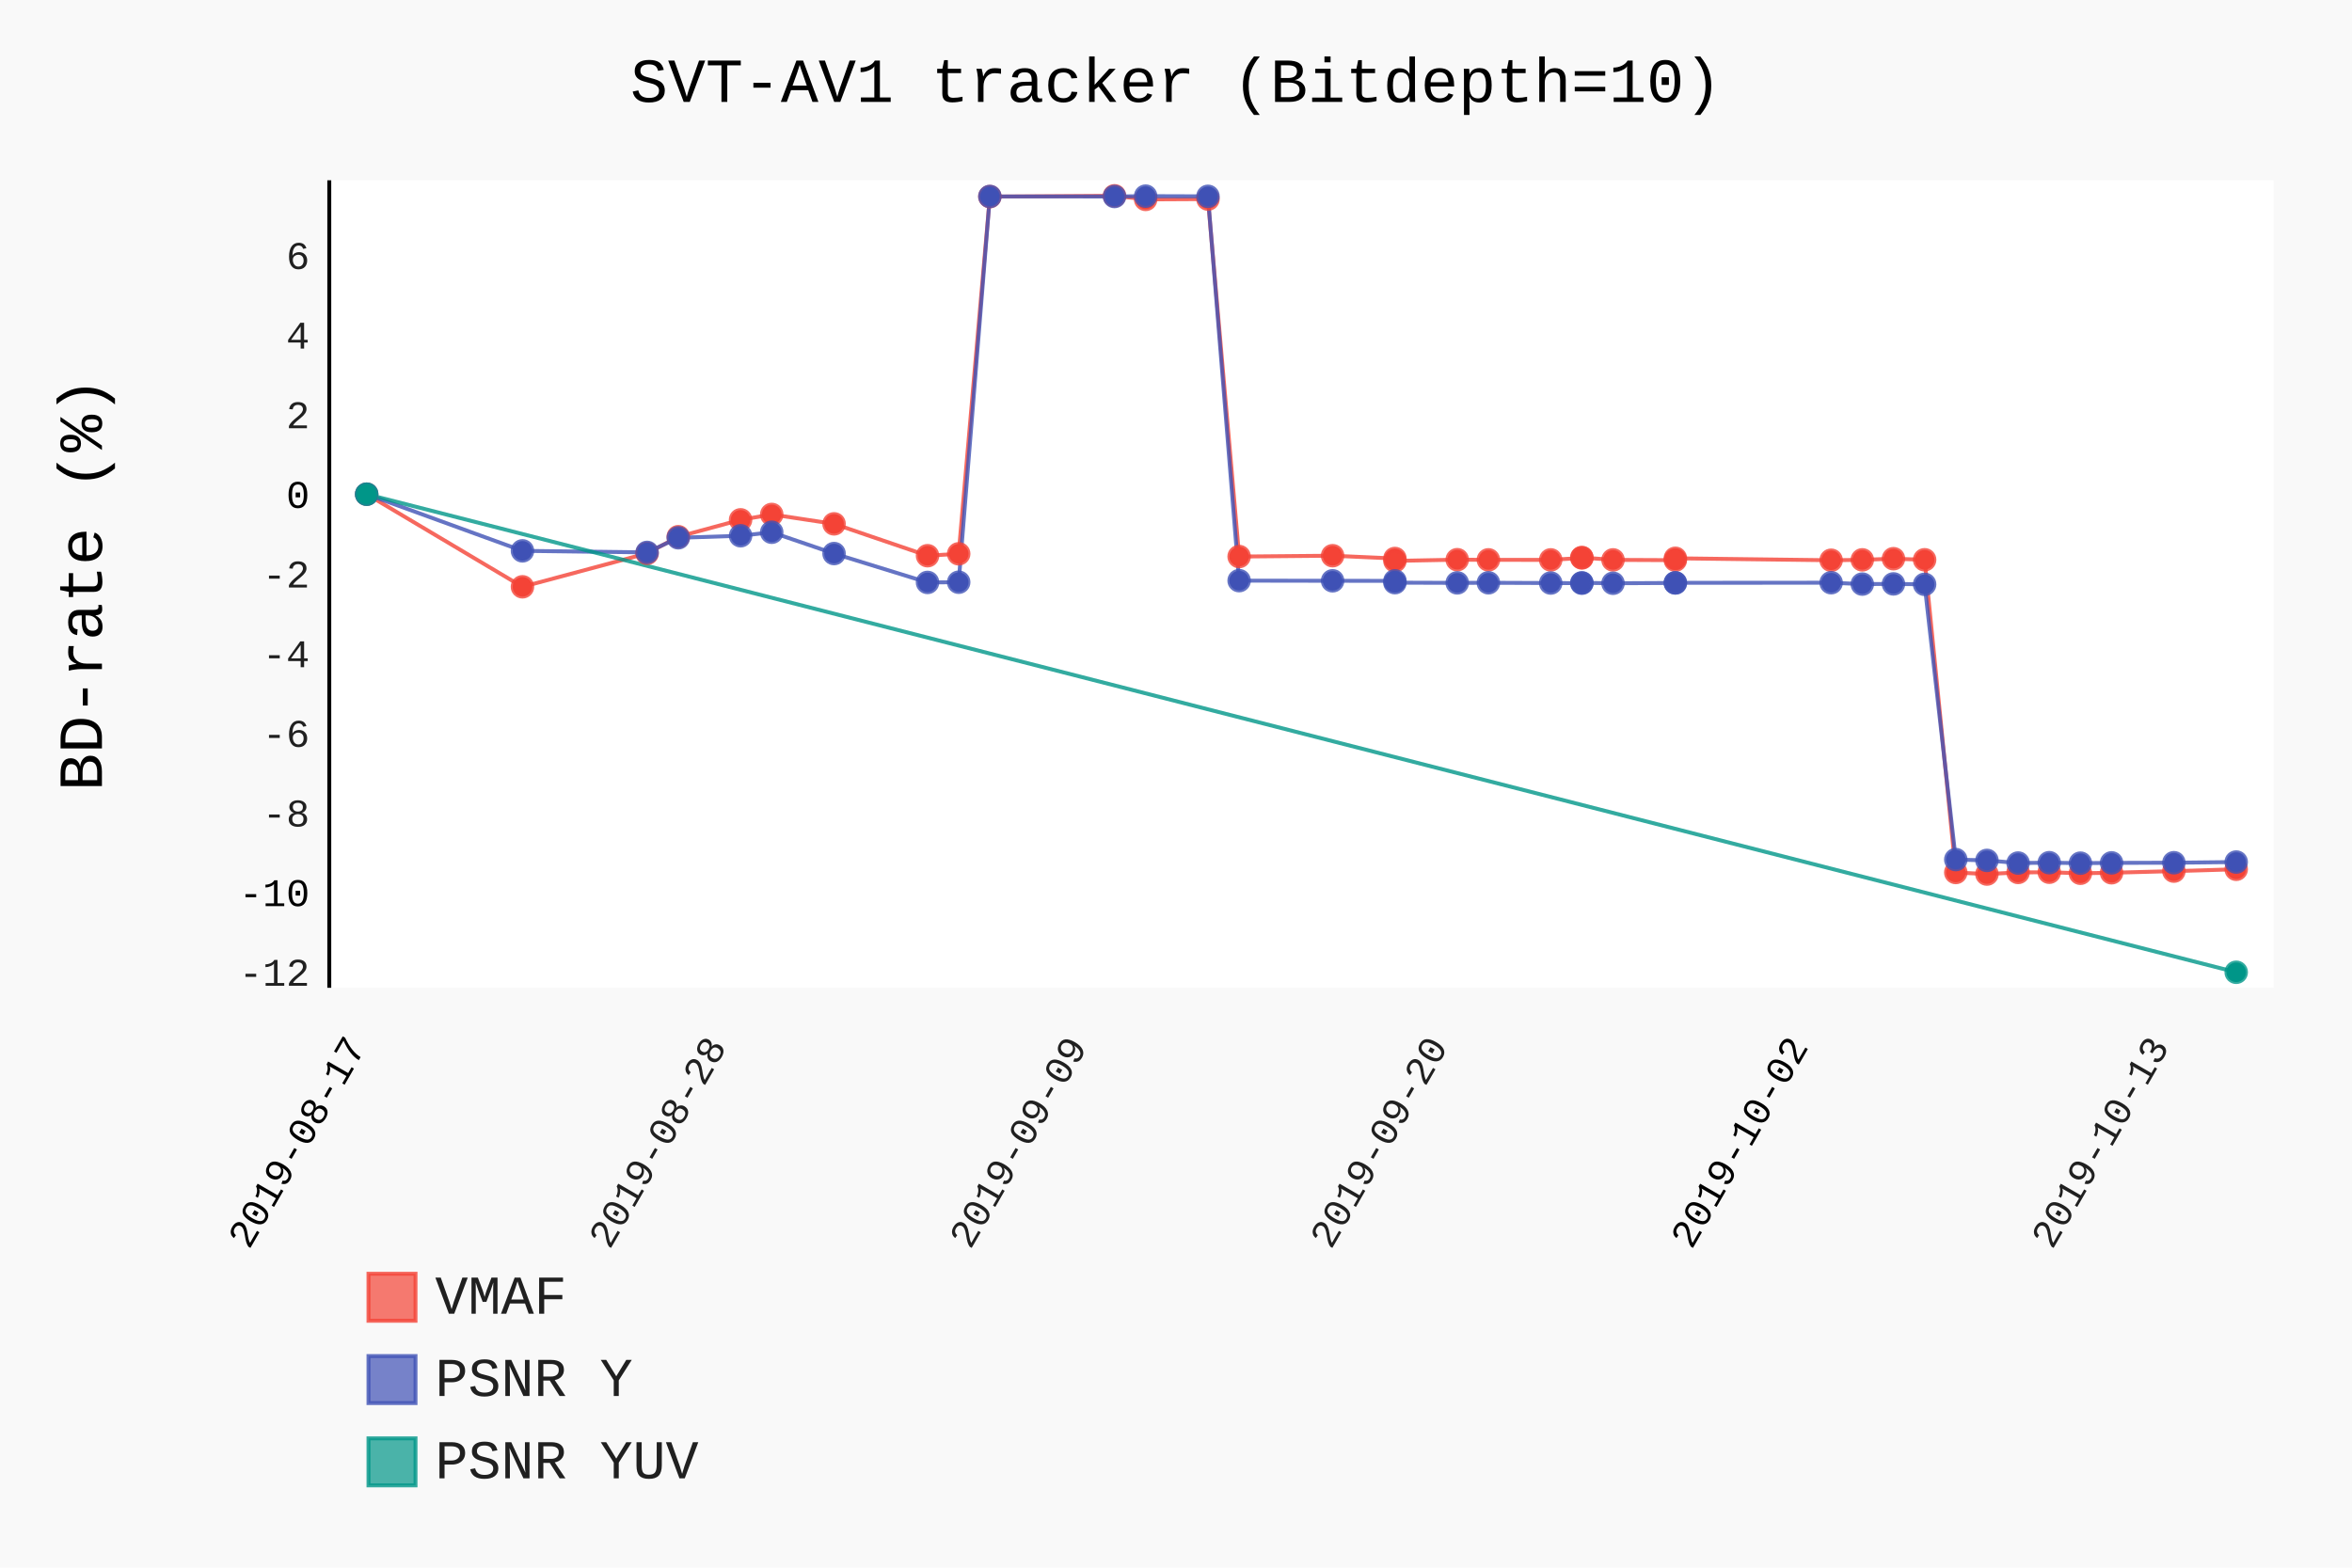
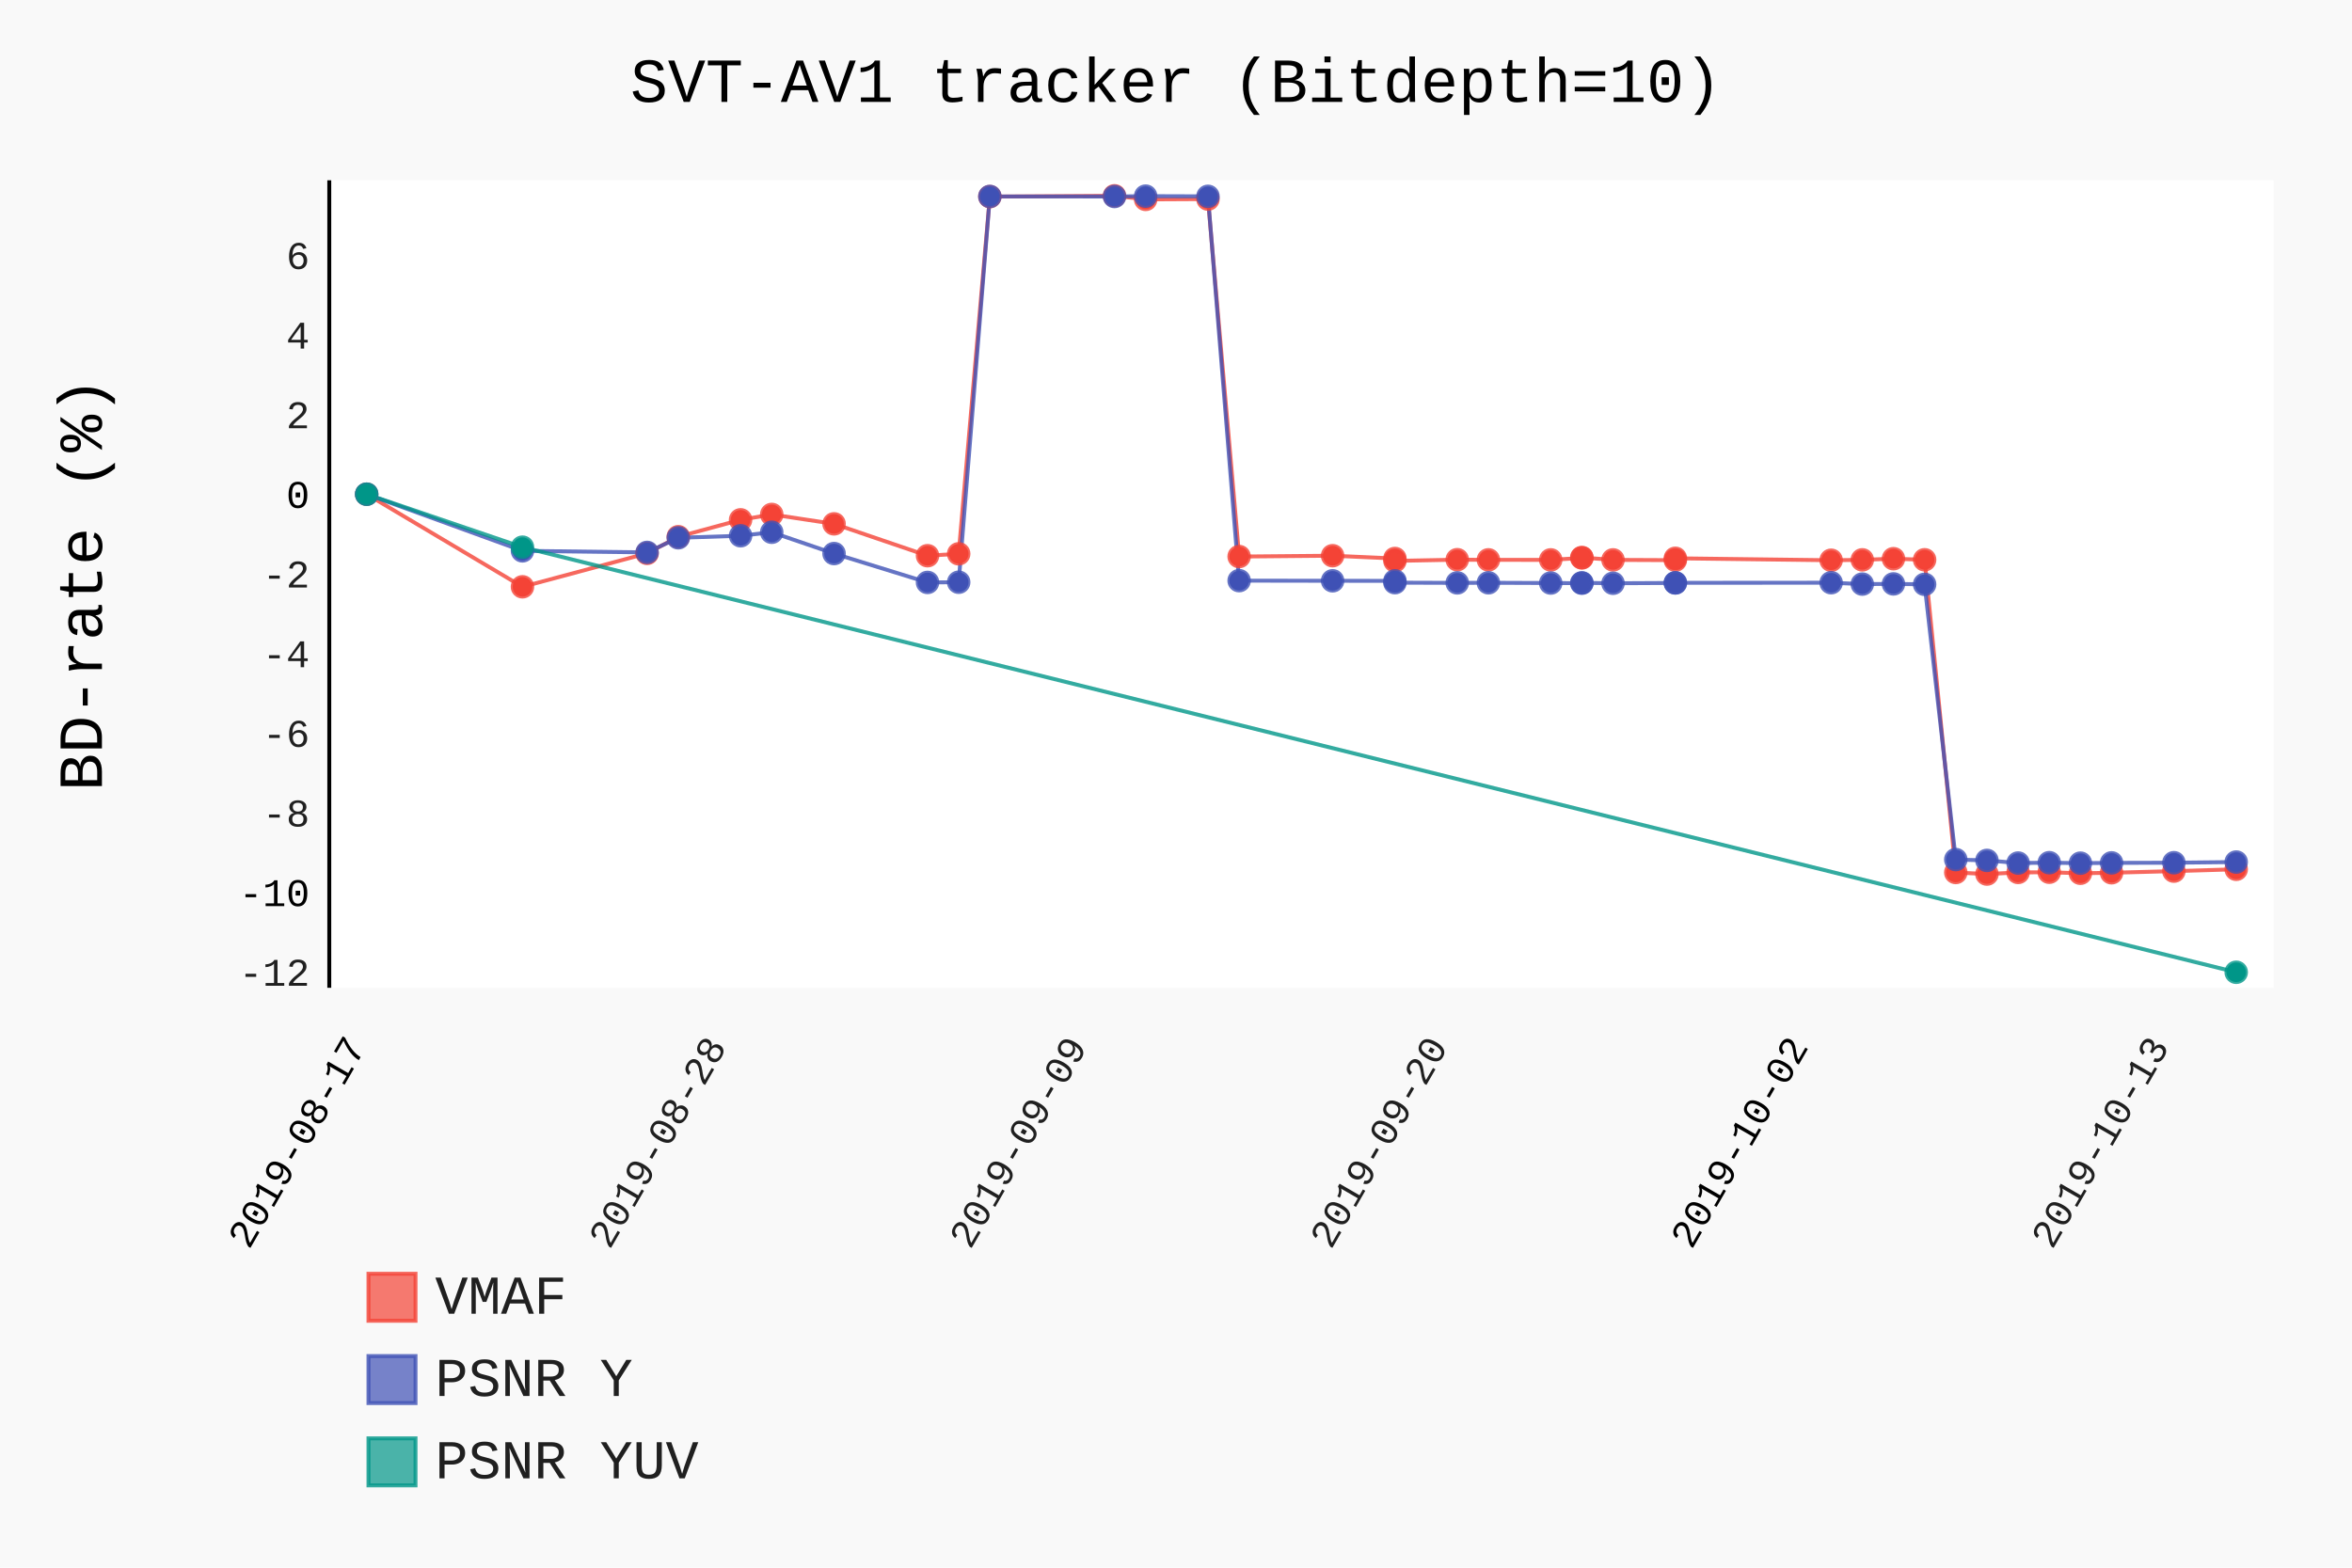
- <svg xmlns="http://www.w3.org/2000/svg" class="pygal-chart" id="chart-1e43a4ae-e1e4-4237-a448-5cfee108ce20" viewBox="0 0 600 400">
+ <svg xmlns="http://www.w3.org/2000/svg" id="chart-fe0080d1-2eb4-4583-84be-0a38b72f3ee0" class="pygal-chart" viewBox="0 0 600 400">
  <defs>
-     <style type="text/css">#chart-1e43a4ae-e1e4-4237-a448-5cfee108ce20{-webkit-user-select:none;-webkit-font-smoothing:antialiased;font-family:Consolas,"Liberation Mono",Menlo,Courier,monospace}#chart-1e43a4ae-e1e4-4237-a448-5cfee108ce20 .title{font-family:Consolas,"Liberation Mono",Menlo,Courier,monospace;font-size:16px}#chart-1e43a4ae-e1e4-4237-a448-5cfee108ce20 .legends .legend text{font-family:Consolas,"Liberation Mono",Menlo,Courier,monospace;font-size:14px}#chart-1e43a4ae-e1e4-4237-a448-5cfee108ce20 .axis text{font-family:Consolas,"Liberation Mono",Menlo,Courier,monospace;font-size:10px}#chart-1e43a4ae-e1e4-4237-a448-5cfee108ce20 .axis text.major{font-family:Consolas,"Liberation Mono",Menlo,Courier,monospace;font-size:10px}#chart-1e43a4ae-e1e4-4237-a448-5cfee108ce20 .text-overlay text.value{font-family:Consolas,"Liberation Mono",Menlo,Courier,monospace;font-size:16px}#chart-1e43a4ae-e1e4-4237-a448-5cfee108ce20 .text-overlay text.label{font-family:Consolas,"Liberation Mono",Menlo,Courier,monospace;font-size:10px}#chart-1e43a4ae-e1e4-4237-a448-5cfee108ce20 .tooltip{font-family:Consolas,"Liberation Mono",Menlo,Courier,monospace;font-size:14px}#chart-1e43a4ae-e1e4-4237-a448-5cfee108ce20 text.no_data{font-family:Consolas,"Liberation Mono",Menlo,Courier,monospace;font-size:64px}
- #chart-1e43a4ae-e1e4-4237-a448-5cfee108ce20{background-color:rgba(249,249,249,1)}#chart-1e43a4ae-e1e4-4237-a448-5cfee108ce20 path,#chart-1e43a4ae-e1e4-4237-a448-5cfee108ce20 line,#chart-1e43a4ae-e1e4-4237-a448-5cfee108ce20 rect,#chart-1e43a4ae-e1e4-4237-a448-5cfee108ce20 circle{-webkit-transition:150ms;-moz-transition:150ms;transition:150ms}#chart-1e43a4ae-e1e4-4237-a448-5cfee108ce20 .graph &gt; .background{fill:rgba(249,249,249,1)}#chart-1e43a4ae-e1e4-4237-a448-5cfee108ce20 .plot &gt; .background{fill:rgba(255,255,255,1)}#chart-1e43a4ae-e1e4-4237-a448-5cfee108ce20 .graph{fill:rgba(0,0,0,.87)}#chart-1e43a4ae-e1e4-4237-a448-5cfee108ce20 text.no_data{fill:rgba(0,0,0,1)}#chart-1e43a4ae-e1e4-4237-a448-5cfee108ce20 .title{fill:rgba(0,0,0,1)}#chart-1e43a4ae-e1e4-4237-a448-5cfee108ce20 .legends .legend text{fill:rgba(0,0,0,.87)}#chart-1e43a4ae-e1e4-4237-a448-5cfee108ce20 .legends .legend:hover text{fill:rgba(0,0,0,1)}#chart-1e43a4ae-e1e4-4237-a448-5cfee108ce20 .axis .line{stroke:rgba(0,0,0,1)}#chart-1e43a4ae-e1e4-4237-a448-5cfee108ce20 .axis .guide.line{stroke:rgba(0,0,0,.54)}#chart-1e43a4ae-e1e4-4237-a448-5cfee108ce20 .axis .major.line{stroke:rgba(0,0,0,.87)}#chart-1e43a4ae-e1e4-4237-a448-5cfee108ce20 .axis text.major{fill:rgba(0,0,0,1)}#chart-1e43a4ae-e1e4-4237-a448-5cfee108ce20 .axis.y .guides:hover .guide.line,#chart-1e43a4ae-e1e4-4237-a448-5cfee108ce20 .line-graph .axis.x .guides:hover .guide.line,#chart-1e43a4ae-e1e4-4237-a448-5cfee108ce20 .stackedline-graph .axis.x .guides:hover .guide.line,#chart-1e43a4ae-e1e4-4237-a448-5cfee108ce20 .xy-graph .axis.x .guides:hover .guide.line{stroke:rgba(0,0,0,1)}#chart-1e43a4ae-e1e4-4237-a448-5cfee108ce20 .axis .guides:hover text{fill:rgba(0,0,0,1)}#chart-1e43a4ae-e1e4-4237-a448-5cfee108ce20 .reactive{fill-opacity:.7;stroke-opacity:.8}#chart-1e43a4ae-e1e4-4237-a448-5cfee108ce20 .ci{stroke:rgba(0,0,0,.87)}#chart-1e43a4ae-e1e4-4237-a448-5cfee108ce20 .reactive.active,#chart-1e43a4ae-e1e4-4237-a448-5cfee108ce20 .active .reactive{fill-opacity:.8;stroke-opacity:.9;stroke-width:4}#chart-1e43a4ae-e1e4-4237-a448-5cfee108ce20 .ci .reactive.active{stroke-width:1.5}#chart-1e43a4ae-e1e4-4237-a448-5cfee108ce20 .series text{fill:rgba(0,0,0,1)}#chart-1e43a4ae-e1e4-4237-a448-5cfee108ce20 .tooltip rect{fill:rgba(255,255,255,1);stroke:rgba(0,0,0,1);-webkit-transition:opacity 150ms;-moz-transition:opacity 150ms;transition:opacity 150ms}#chart-1e43a4ae-e1e4-4237-a448-5cfee108ce20 .tooltip .label{fill:rgba(0,0,0,.87)}#chart-1e43a4ae-e1e4-4237-a448-5cfee108ce20 .tooltip .label{fill:rgba(0,0,0,.87)}#chart-1e43a4ae-e1e4-4237-a448-5cfee108ce20 .tooltip .legend{font-size:.8em;fill:rgba(0,0,0,.54)}#chart-1e43a4ae-e1e4-4237-a448-5cfee108ce20 .tooltip .x_label{font-size:.6em;fill:rgba(0,0,0,1)}#chart-1e43a4ae-e1e4-4237-a448-5cfee108ce20 .tooltip .xlink{font-size:.5em;text-decoration:underline}#chart-1e43a4ae-e1e4-4237-a448-5cfee108ce20 .tooltip .value{font-size:1.5em}#chart-1e43a4ae-e1e4-4237-a448-5cfee108ce20 .bound{font-size:.5em}#chart-1e43a4ae-e1e4-4237-a448-5cfee108ce20 .max-value{font-size:.75em;fill:rgba(0,0,0,.54)}#chart-1e43a4ae-e1e4-4237-a448-5cfee108ce20 .map-element{fill:rgba(255,255,255,1);stroke:rgba(0,0,0,.54) !important}#chart-1e43a4ae-e1e4-4237-a448-5cfee108ce20 .map-element .reactive{fill-opacity:inherit;stroke-opacity:inherit}#chart-1e43a4ae-e1e4-4237-a448-5cfee108ce20 .color-0,#chart-1e43a4ae-e1e4-4237-a448-5cfee108ce20 .color-0 a:visited{stroke:#F44336;fill:#F44336}#chart-1e43a4ae-e1e4-4237-a448-5cfee108ce20 .color-1,#chart-1e43a4ae-e1e4-4237-a448-5cfee108ce20 .color-1 a:visited{stroke:#3F51B5;fill:#3F51B5}#chart-1e43a4ae-e1e4-4237-a448-5cfee108ce20 .color-2,#chart-1e43a4ae-e1e4-4237-a448-5cfee108ce20 .color-2 a:visited{stroke:#009688;fill:#009688}#chart-1e43a4ae-e1e4-4237-a448-5cfee108ce20 .text-overlay .color-0 text{fill:black}#chart-1e43a4ae-e1e4-4237-a448-5cfee108ce20 .text-overlay .color-1 text{fill:black}#chart-1e43a4ae-e1e4-4237-a448-5cfee108ce20 .text-overlay .color-2 text{fill:black}
- #chart-1e43a4ae-e1e4-4237-a448-5cfee108ce20 text.no_data{text-anchor:middle}#chart-1e43a4ae-e1e4-4237-a448-5cfee108ce20 .guide.line{fill:none}#chart-1e43a4ae-e1e4-4237-a448-5cfee108ce20 .centered{text-anchor:middle}#chart-1e43a4ae-e1e4-4237-a448-5cfee108ce20 .title{text-anchor:middle}#chart-1e43a4ae-e1e4-4237-a448-5cfee108ce20 .legends .legend text{fill-opacity:1}#chart-1e43a4ae-e1e4-4237-a448-5cfee108ce20 .axis.x text{text-anchor:middle}#chart-1e43a4ae-e1e4-4237-a448-5cfee108ce20 .axis.x:not(.web) text[transform]{text-anchor:start}#chart-1e43a4ae-e1e4-4237-a448-5cfee108ce20 .axis.x:not(.web) text[transform].backwards{text-anchor:end}#chart-1e43a4ae-e1e4-4237-a448-5cfee108ce20 .axis.y text{text-anchor:end}#chart-1e43a4ae-e1e4-4237-a448-5cfee108ce20 .axis.y text[transform].backwards{text-anchor:start}#chart-1e43a4ae-e1e4-4237-a448-5cfee108ce20 .axis.y2 text{text-anchor:start}#chart-1e43a4ae-e1e4-4237-a448-5cfee108ce20 .axis.y2 text[transform].backwards{text-anchor:end}#chart-1e43a4ae-e1e4-4237-a448-5cfee108ce20 .axis .guide.line{stroke-dasharray:4,4}#chart-1e43a4ae-e1e4-4237-a448-5cfee108ce20 .axis .major.guide.line{stroke-dasharray:6,6}#chart-1e43a4ae-e1e4-4237-a448-5cfee108ce20 .horizontal .axis.y .guide.line,#chart-1e43a4ae-e1e4-4237-a448-5cfee108ce20 .horizontal .axis.y2 .guide.line,#chart-1e43a4ae-e1e4-4237-a448-5cfee108ce20 .vertical .axis.x .guide.line{opacity:0}#chart-1e43a4ae-e1e4-4237-a448-5cfee108ce20 .horizontal .axis.always_show .guide.line,#chart-1e43a4ae-e1e4-4237-a448-5cfee108ce20 .vertical .axis.always_show .guide.line{opacity:1 !important}#chart-1e43a4ae-e1e4-4237-a448-5cfee108ce20 .axis.y .guides:hover .guide.line,#chart-1e43a4ae-e1e4-4237-a448-5cfee108ce20 .axis.y2 .guides:hover .guide.line,#chart-1e43a4ae-e1e4-4237-a448-5cfee108ce20 .axis.x .guides:hover .guide.line{opacity:1}#chart-1e43a4ae-e1e4-4237-a448-5cfee108ce20 .axis .guides:hover text{opacity:1}#chart-1e43a4ae-e1e4-4237-a448-5cfee108ce20 .nofill{fill:none}#chart-1e43a4ae-e1e4-4237-a448-5cfee108ce20 .subtle-fill{fill-opacity:.2}#chart-1e43a4ae-e1e4-4237-a448-5cfee108ce20 .dot{stroke-width:1px;fill-opacity:1}#chart-1e43a4ae-e1e4-4237-a448-5cfee108ce20 .dot.active{stroke-width:5px}#chart-1e43a4ae-e1e4-4237-a448-5cfee108ce20 .dot.negative{fill:transparent}#chart-1e43a4ae-e1e4-4237-a448-5cfee108ce20 text,#chart-1e43a4ae-e1e4-4237-a448-5cfee108ce20 tspan{stroke:none !important}#chart-1e43a4ae-e1e4-4237-a448-5cfee108ce20 .series text.active{opacity:1}#chart-1e43a4ae-e1e4-4237-a448-5cfee108ce20 .tooltip rect{fill-opacity:.95;stroke-width:.5}#chart-1e43a4ae-e1e4-4237-a448-5cfee108ce20 .tooltip text{fill-opacity:1}#chart-1e43a4ae-e1e4-4237-a448-5cfee108ce20 .showable{visibility:hidden}#chart-1e43a4ae-e1e4-4237-a448-5cfee108ce20 .showable.shown{visibility:visible}#chart-1e43a4ae-e1e4-4237-a448-5cfee108ce20 .gauge-background{fill:rgba(229,229,229,1);stroke:none}#chart-1e43a4ae-e1e4-4237-a448-5cfee108ce20 .bg-lines{stroke:rgba(249,249,249,1);stroke-width:2px}</style>
+     <style type="text/css">#chart-fe0080d1-2eb4-4583-84be-0a38b72f3ee0{-webkit-user-select:none;-webkit-font-smoothing:antialiased;font-family:Consolas,"Liberation Mono",Menlo,Courier,monospace}#chart-fe0080d1-2eb4-4583-84be-0a38b72f3ee0 .title{font-family:Consolas,"Liberation Mono",Menlo,Courier,monospace;font-size:16px}#chart-fe0080d1-2eb4-4583-84be-0a38b72f3ee0 .legends .legend text{font-family:Consolas,"Liberation Mono",Menlo,Courier,monospace;font-size:14px}#chart-fe0080d1-2eb4-4583-84be-0a38b72f3ee0 .axis text{font-family:Consolas,"Liberation Mono",Menlo,Courier,monospace;font-size:10px}#chart-fe0080d1-2eb4-4583-84be-0a38b72f3ee0 .axis text.major{font-family:Consolas,"Liberation Mono",Menlo,Courier,monospace;font-size:10px}#chart-fe0080d1-2eb4-4583-84be-0a38b72f3ee0 .text-overlay text.value{font-family:Consolas,"Liberation Mono",Menlo,Courier,monospace;font-size:16px}#chart-fe0080d1-2eb4-4583-84be-0a38b72f3ee0 .text-overlay text.label{font-family:Consolas,"Liberation Mono",Menlo,Courier,monospace;font-size:10px}#chart-fe0080d1-2eb4-4583-84be-0a38b72f3ee0 .tooltip{font-family:Consolas,"Liberation Mono",Menlo,Courier,monospace;font-size:14px}#chart-fe0080d1-2eb4-4583-84be-0a38b72f3ee0 text.no_data{font-family:Consolas,"Liberation Mono",Menlo,Courier,monospace;font-size:64px}
+ #chart-fe0080d1-2eb4-4583-84be-0a38b72f3ee0{background-color:rgba(249,249,249,1)}#chart-fe0080d1-2eb4-4583-84be-0a38b72f3ee0 path,#chart-fe0080d1-2eb4-4583-84be-0a38b72f3ee0 line,#chart-fe0080d1-2eb4-4583-84be-0a38b72f3ee0 rect,#chart-fe0080d1-2eb4-4583-84be-0a38b72f3ee0 circle{-webkit-transition:150ms;-moz-transition:150ms;transition:150ms}#chart-fe0080d1-2eb4-4583-84be-0a38b72f3ee0 .graph &gt; .background{fill:rgba(249,249,249,1)}#chart-fe0080d1-2eb4-4583-84be-0a38b72f3ee0 .plot &gt; .background{fill:rgba(255,255,255,1)}#chart-fe0080d1-2eb4-4583-84be-0a38b72f3ee0 .graph{fill:rgba(0,0,0,.87)}#chart-fe0080d1-2eb4-4583-84be-0a38b72f3ee0 text.no_data{fill:rgba(0,0,0,1)}#chart-fe0080d1-2eb4-4583-84be-0a38b72f3ee0 .title{fill:rgba(0,0,0,1)}#chart-fe0080d1-2eb4-4583-84be-0a38b72f3ee0 .legends .legend text{fill:rgba(0,0,0,.87)}#chart-fe0080d1-2eb4-4583-84be-0a38b72f3ee0 .legends .legend:hover text{fill:rgba(0,0,0,1)}#chart-fe0080d1-2eb4-4583-84be-0a38b72f3ee0 .axis .line{stroke:rgba(0,0,0,1)}#chart-fe0080d1-2eb4-4583-84be-0a38b72f3ee0 .axis .guide.line{stroke:rgba(0,0,0,.54)}#chart-fe0080d1-2eb4-4583-84be-0a38b72f3ee0 .axis .major.line{stroke:rgba(0,0,0,.87)}#chart-fe0080d1-2eb4-4583-84be-0a38b72f3ee0 .axis text.major{fill:rgba(0,0,0,1)}#chart-fe0080d1-2eb4-4583-84be-0a38b72f3ee0 .axis.y .guides:hover .guide.line,#chart-fe0080d1-2eb4-4583-84be-0a38b72f3ee0 .line-graph .axis.x .guides:hover .guide.line,#chart-fe0080d1-2eb4-4583-84be-0a38b72f3ee0 .stackedline-graph .axis.x .guides:hover .guide.line,#chart-fe0080d1-2eb4-4583-84be-0a38b72f3ee0 .xy-graph .axis.x .guides:hover .guide.line{stroke:rgba(0,0,0,1)}#chart-fe0080d1-2eb4-4583-84be-0a38b72f3ee0 .axis .guides:hover text{fill:rgba(0,0,0,1)}#chart-fe0080d1-2eb4-4583-84be-0a38b72f3ee0 .reactive{fill-opacity:.7;stroke-opacity:.8}#chart-fe0080d1-2eb4-4583-84be-0a38b72f3ee0 .ci{stroke:rgba(0,0,0,.87)}#chart-fe0080d1-2eb4-4583-84be-0a38b72f3ee0 .reactive.active,#chart-fe0080d1-2eb4-4583-84be-0a38b72f3ee0 .active .reactive{fill-opacity:.8;stroke-opacity:.9;stroke-width:4}#chart-fe0080d1-2eb4-4583-84be-0a38b72f3ee0 .ci .reactive.active{stroke-width:1.5}#chart-fe0080d1-2eb4-4583-84be-0a38b72f3ee0 .series text{fill:rgba(0,0,0,1)}#chart-fe0080d1-2eb4-4583-84be-0a38b72f3ee0 .tooltip rect{fill:rgba(255,255,255,1);stroke:rgba(0,0,0,1);-webkit-transition:opacity 150ms;-moz-transition:opacity 150ms;transition:opacity 150ms}#chart-fe0080d1-2eb4-4583-84be-0a38b72f3ee0 .tooltip .label{fill:rgba(0,0,0,.87)}#chart-fe0080d1-2eb4-4583-84be-0a38b72f3ee0 .tooltip .label{fill:rgba(0,0,0,.87)}#chart-fe0080d1-2eb4-4583-84be-0a38b72f3ee0 .tooltip .legend{font-size:.8em;fill:rgba(0,0,0,.54)}#chart-fe0080d1-2eb4-4583-84be-0a38b72f3ee0 .tooltip .x_label{font-size:.6em;fill:rgba(0,0,0,1)}#chart-fe0080d1-2eb4-4583-84be-0a38b72f3ee0 .tooltip .xlink{font-size:.5em;text-decoration:underline}#chart-fe0080d1-2eb4-4583-84be-0a38b72f3ee0 .tooltip .value{font-size:1.5em}#chart-fe0080d1-2eb4-4583-84be-0a38b72f3ee0 .bound{font-size:.5em}#chart-fe0080d1-2eb4-4583-84be-0a38b72f3ee0 .max-value{font-size:.75em;fill:rgba(0,0,0,.54)}#chart-fe0080d1-2eb4-4583-84be-0a38b72f3ee0 .map-element{fill:rgba(255,255,255,1);stroke:rgba(0,0,0,.54) !important}#chart-fe0080d1-2eb4-4583-84be-0a38b72f3ee0 .map-element .reactive{fill-opacity:inherit;stroke-opacity:inherit}#chart-fe0080d1-2eb4-4583-84be-0a38b72f3ee0 .color-0,#chart-fe0080d1-2eb4-4583-84be-0a38b72f3ee0 .color-0 a:visited{stroke:#F44336;fill:#F44336}#chart-fe0080d1-2eb4-4583-84be-0a38b72f3ee0 .color-1,#chart-fe0080d1-2eb4-4583-84be-0a38b72f3ee0 .color-1 a:visited{stroke:#3F51B5;fill:#3F51B5}#chart-fe0080d1-2eb4-4583-84be-0a38b72f3ee0 .color-2,#chart-fe0080d1-2eb4-4583-84be-0a38b72f3ee0 .color-2 a:visited{stroke:#009688;fill:#009688}#chart-fe0080d1-2eb4-4583-84be-0a38b72f3ee0 .text-overlay .color-0 text{fill:black}#chart-fe0080d1-2eb4-4583-84be-0a38b72f3ee0 .text-overlay .color-1 text{fill:black}#chart-fe0080d1-2eb4-4583-84be-0a38b72f3ee0 .text-overlay .color-2 text{fill:black}
+ #chart-fe0080d1-2eb4-4583-84be-0a38b72f3ee0 text.no_data{text-anchor:middle}#chart-fe0080d1-2eb4-4583-84be-0a38b72f3ee0 .guide.line{fill:none}#chart-fe0080d1-2eb4-4583-84be-0a38b72f3ee0 .centered{text-anchor:middle}#chart-fe0080d1-2eb4-4583-84be-0a38b72f3ee0 .title{text-anchor:middle}#chart-fe0080d1-2eb4-4583-84be-0a38b72f3ee0 .legends .legend text{fill-opacity:1}#chart-fe0080d1-2eb4-4583-84be-0a38b72f3ee0 .axis.x text{text-anchor:middle}#chart-fe0080d1-2eb4-4583-84be-0a38b72f3ee0 .axis.x:not(.web) text[transform]{text-anchor:start}#chart-fe0080d1-2eb4-4583-84be-0a38b72f3ee0 .axis.x:not(.web) text[transform].backwards{text-anchor:end}#chart-fe0080d1-2eb4-4583-84be-0a38b72f3ee0 .axis.y text{text-anchor:end}#chart-fe0080d1-2eb4-4583-84be-0a38b72f3ee0 .axis.y text[transform].backwards{text-anchor:start}#chart-fe0080d1-2eb4-4583-84be-0a38b72f3ee0 .axis.y2 text{text-anchor:start}#chart-fe0080d1-2eb4-4583-84be-0a38b72f3ee0 .axis.y2 text[transform].backwards{text-anchor:end}#chart-fe0080d1-2eb4-4583-84be-0a38b72f3ee0 .axis .guide.line{stroke-dasharray:4,4}#chart-fe0080d1-2eb4-4583-84be-0a38b72f3ee0 .axis .major.guide.line{stroke-dasharray:6,6}#chart-fe0080d1-2eb4-4583-84be-0a38b72f3ee0 .horizontal .axis.y .guide.line,#chart-fe0080d1-2eb4-4583-84be-0a38b72f3ee0 .horizontal .axis.y2 .guide.line,#chart-fe0080d1-2eb4-4583-84be-0a38b72f3ee0 .vertical .axis.x .guide.line{opacity:0}#chart-fe0080d1-2eb4-4583-84be-0a38b72f3ee0 .horizontal .axis.always_show .guide.line,#chart-fe0080d1-2eb4-4583-84be-0a38b72f3ee0 .vertical .axis.always_show .guide.line{opacity:1 !important}#chart-fe0080d1-2eb4-4583-84be-0a38b72f3ee0 .axis.y .guides:hover .guide.line,#chart-fe0080d1-2eb4-4583-84be-0a38b72f3ee0 .axis.y2 .guides:hover .guide.line,#chart-fe0080d1-2eb4-4583-84be-0a38b72f3ee0 .axis.x .guides:hover .guide.line{opacity:1}#chart-fe0080d1-2eb4-4583-84be-0a38b72f3ee0 .axis .guides:hover text{opacity:1}#chart-fe0080d1-2eb4-4583-84be-0a38b72f3ee0 .nofill{fill:none}#chart-fe0080d1-2eb4-4583-84be-0a38b72f3ee0 .subtle-fill{fill-opacity:.2}#chart-fe0080d1-2eb4-4583-84be-0a38b72f3ee0 .dot{stroke-width:1px;fill-opacity:1}#chart-fe0080d1-2eb4-4583-84be-0a38b72f3ee0 .dot.active{stroke-width:5px}#chart-fe0080d1-2eb4-4583-84be-0a38b72f3ee0 .dot.negative{fill:transparent}#chart-fe0080d1-2eb4-4583-84be-0a38b72f3ee0 text,#chart-fe0080d1-2eb4-4583-84be-0a38b72f3ee0 tspan{stroke:none !important}#chart-fe0080d1-2eb4-4583-84be-0a38b72f3ee0 .series text.active{opacity:1}#chart-fe0080d1-2eb4-4583-84be-0a38b72f3ee0 .tooltip rect{fill-opacity:.95;stroke-width:.5}#chart-fe0080d1-2eb4-4583-84be-0a38b72f3ee0 .tooltip text{fill-opacity:1}#chart-fe0080d1-2eb4-4583-84be-0a38b72f3ee0 .showable{visibility:hidden}#chart-fe0080d1-2eb4-4583-84be-0a38b72f3ee0 .showable.shown{visibility:visible}#chart-fe0080d1-2eb4-4583-84be-0a38b72f3ee0 .gauge-background{fill:rgba(229,229,229,1);stroke:none}#chart-fe0080d1-2eb4-4583-84be-0a38b72f3ee0 .bg-lines{stroke:rgba(249,249,249,1);stroke-width:2px}</style>
  </defs>
  <g class="graph datetimeline-graph vertical">
    <rect class="background" height="400" width="600" x="0" y="0" />
    <g class="plot" transform="translate(84, 46)">
      <rect class="background" height="206.038" width="496.0" x="0" y="0" />
      <g class="axis y">
        <g class="guides">
          <text class="" x="-5" y="205.515">-12</text>
        </g>
        <g class="guides">
          <text class="major" x="-5" y="185.195">-10</text>
        </g>
        <g class="guides">
          <text class="" x="-5" y="164.874">-8</text>
        </g>
        <g class="guides">
          <text class="" x="-5" y="144.554">-6</text>
        </g>
        <g class="guides">
          <text class="" x="-5" y="124.234">-4</text>
        </g>
        <g class="guides">
          <text class="" x="-5" y="103.913">-2</text>
        </g>
        <g class="guides">
          <text class="major" x="-5" y="83.593">0</text>
        </g>
        <g class="guides">
          <text class="" x="-5" y="63.272">2</text>
        </g>
        <g class="guides">
          <text class="" x="-5" y="42.952">4</text>
        </g>
        <g class="guides">
          <text class="" x="-5" y="22.631">6</text>
        </g>
      </g>
      <g class="axis x">
        <path class="line" d="M0 0 v206.038" />
        <g class="guides">
          <path class="major guide line" d="M9.538 0 v206.038" />
-           <text class="major backwards" transform="rotate(300 9.538462 221.0385)" x="9.538" y="221.038">2019-08-17</text>
+           <text class="major backwards" x="9.538" y="221.038" transform="rotate(300 9.538462 221.0385)">2019-08-17</text>
        </g>
        <g class="guides">
          <path class="guide line" d="M101.538 0 v206.038" />
-           <text class="backwards" transform="rotate(300 101.5375 221.0385)" x="101.538" y="221.038">2019-08-28</text>
+           <text class="backwards" x="101.538" y="221.038" transform="rotate(300 101.5375 221.0385)">2019-08-28</text>
        </g>
        <g class="guides">
          <path class="guide line" d="M193.537 0 v206.038" />
-           <text class="backwards" transform="rotate(300 193.5366 221.0385)" x="193.537" y="221.038">2019-09-09</text>
+           <text class="backwards" x="193.537" y="221.038" transform="rotate(300 193.5366 221.0385)">2019-09-09</text>
        </g>
        <g class="guides">
          <path class="guide line" d="M285.536 0 v206.038" />
-           <text class="backwards" transform="rotate(300 285.5356 221.0385)" x="285.536" y="221.038">2019-09-20</text>
+           <text class="backwards" x="285.536" y="221.038" transform="rotate(300 285.5356 221.0385)">2019-09-20</text>
        </g>
        <g class="guides">
          <path class="major guide line" d="M377.535 0 v206.038" />
-           <text class="major backwards" transform="rotate(300 377.5347 221.0385)" x="377.535" y="221.038">2019-10-02</text>
+           <text class="major backwards" x="377.535" y="221.038" transform="rotate(300 377.5347 221.0385)">2019-10-02</text>
        </g>
        <g class="guides">
          <path class="guide line" d="M469.534 0 v206.038" />
-           <text class="backwards" transform="rotate(300 469.5337 221.0385)" x="469.534" y="221.038">2019-10-13</text>
+           <text class="backwards" x="469.534" y="221.038" transform="rotate(300 469.5337 221.0385)">2019-10-13</text>
        </g>
      </g>
      <g class="series serie-0 color-0">
        <path class="line reactive nofill" d="M9.538 80.093 L49.282 103.725 81.077 95.191 89.026 90.944 104.923 86.636 112.872 85.264 128.769 87.662 152.615 95.79 160.564 95.303 168.513 4.165 200.308 3.962 208.256 4.877 224.154 4.795 232.103 96.004 255.949 95.79 271.846 96.501 271.846 97.111 287.744 96.806 295.692 96.847 311.59 96.857 319.538 96.359 319.538 96.247 327.487 96.857 343.385 96.928 343.385 96.451 383.128 96.949 391.077 96.847 399.026 96.552 406.974 96.827 414.923 176.615 422.872 177.021 430.821 176.605 438.769 176.554 446.718 176.818 454.667 176.686 470.564 176.269 486.462 175.802" />
      </g>
      <g class="series serie-1 color-1">
        <path class="line reactive nofill" d="M9.538 80.093 L49.282 94.551 81.077 94.947 89.026 91.218 104.923 90.7 112.872 89.806 128.769 95.242 152.615 102.608 160.564 102.557 168.513 4.125 200.308 4.135 208.256 4.044 224.154 4.094 232.103 102.151 255.949 102.191 271.846 102.212 271.846 102.669 287.744 102.72 295.692 102.699 311.59 102.76 319.538 102.801 319.538 102.709 327.487 102.821 343.385 102.74 343.385 102.709 383.128 102.679 391.077 103.034 399.026 102.984 406.974 103.095 414.923 173.323 422.872 173.536 430.821 174.207 438.769 174.115 446.718 174.237 454.667 174.166 470.564 174.125 486.462 173.953" />
      </g>
      <g class="series serie-2 color-2">
-         <path class="line reactive nofill" d="M9.538 80.093 L486.462 202.076" />
+         <path class="line reactive nofill" d="M9.538 80.093 L49.282 93.616 486.462 202.076" />
      </g>
    </g>
    <g class="titles">
      <text class="title plot_title" x="300.0" y="26">SVT-AV1 tracker (Bitdepth=10)</text>
-       <text class="title" transform="rotate(-90 0 149.0192)" x="0" y="175.019">BD-rate (%)</text>
+       <text class="title" x="0" y="175.019" transform="rotate(-90 0 149.0192)">BD-rate (%)</text>
    </g>
    <g class="plot overlay" transform="translate(84, 46)">
      <g class="series serie-0 color-0">
        <g class="dots">
          <circle class="dot reactive tooltip-trigger" cx="9.538" cy="80.093" r="2.5" />
        </g>
        <g class="dots">
          <circle class="dot reactive tooltip-trigger" cx="49.282" cy="103.725" r="2.5" />
        </g>
        <g class="dots">
          <circle class="dot reactive tooltip-trigger" cx="81.077" cy="95.191" r="2.5" />
        </g>
        <g class="dots">
          <circle class="dot reactive tooltip-trigger" cx="89.026" cy="90.944" r="2.5" />
        </g>
        <g class="dots">
          <circle class="dot reactive tooltip-trigger" cx="104.923" cy="86.636" r="2.5" />
        </g>
        <g class="dots">
          <circle class="dot reactive tooltip-trigger" cx="112.872" cy="85.264" r="2.5" />
        </g>
        <g class="dots">
          <circle class="dot reactive tooltip-trigger" cx="128.769" cy="87.662" r="2.5" />
        </g>
        <g class="dots">
          <circle class="dot reactive tooltip-trigger" cx="152.615" cy="95.79" r="2.5" />
        </g>
        <g class="dots">
          <circle class="dot reactive tooltip-trigger" cx="160.564" cy="95.303" r="2.5" />
        </g>
        <g class="dots">
          <circle class="dot reactive tooltip-trigger" cx="168.513" cy="4.165" r="2.5" />
        </g>
        <g class="dots">
          <circle class="dot reactive tooltip-trigger" cx="200.308" cy="3.962" r="2.5" />
        </g>
        <g class="dots">
          <circle class="dot reactive tooltip-trigger" cx="208.256" cy="4.877" r="2.5" />
        </g>
        <g class="dots">
          <circle class="dot reactive tooltip-trigger" cx="224.154" cy="4.795" r="2.5" />
        </g>
        <g class="dots">
          <circle class="dot reactive tooltip-trigger" cx="232.103" cy="96.004" r="2.5" />
        </g>
        <g class="dots">
          <circle class="dot reactive tooltip-trigger" cx="255.949" cy="95.79" r="2.5" />
        </g>
        <g class="dots">
          <circle class="dot reactive tooltip-trigger" cx="271.846" cy="96.501" r="2.5" />
        </g>
        <g class="dots">
          <circle class="dot reactive tooltip-trigger" cx="271.846" cy="97.111" r="2.5" />
        </g>
        <g class="dots">
          <circle class="dot reactive tooltip-trigger" cx="287.744" cy="96.806" r="2.5" />
        </g>
        <g class="dots">
          <circle class="dot reactive tooltip-trigger" cx="295.692" cy="96.847" r="2.5" />
        </g>
        <g class="dots">
          <circle class="dot reactive tooltip-trigger" cx="311.59" cy="96.857" r="2.5" />
        </g>
        <g class="dots">
          <circle class="dot reactive tooltip-trigger" cx="319.538" cy="96.359" r="2.5" />
        </g>
        <g class="dots">
          <circle class="dot reactive tooltip-trigger" cx="319.538" cy="96.247" r="2.5" />
        </g>
        <g class="dots">
          <circle class="dot reactive tooltip-trigger" cx="327.487" cy="96.857" r="2.5" />
        </g>
        <g class="dots">
          <circle class="dot reactive tooltip-trigger" cx="343.385" cy="96.928" r="2.5" />
        </g>
        <g class="dots">
          <circle class="dot reactive tooltip-trigger" cx="343.385" cy="96.451" r="2.5" />
        </g>
        <g class="dots">
          <circle class="dot reactive tooltip-trigger" cx="383.128" cy="96.949" r="2.5" />
        </g>
        <g class="dots">
          <circle class="dot reactive tooltip-trigger" cx="391.077" cy="96.847" r="2.5" />
        </g>
        <g class="dots">
          <circle class="dot reactive tooltip-trigger" cx="399.026" cy="96.552" r="2.5" />
        </g>
        <g class="dots">
          <circle class="dot reactive tooltip-trigger" cx="406.974" cy="96.827" r="2.5" />
        </g>
        <g class="dots">
          <circle class="dot reactive tooltip-trigger" cx="414.923" cy="176.615" r="2.5" />
        </g>
        <g class="dots">
          <circle class="dot reactive tooltip-trigger" cx="422.872" cy="177.021" r="2.5" />
        </g>
        <g class="dots">
          <circle class="dot reactive tooltip-trigger" cx="430.821" cy="176.605" r="2.5" />
        </g>
        <g class="dots">
          <circle class="dot reactive tooltip-trigger" cx="438.769" cy="176.554" r="2.5" />
        </g>
        <g class="dots">
          <circle class="dot reactive tooltip-trigger" cx="446.718" cy="176.818" r="2.5" />
        </g>
        <g class="dots">
          <circle class="dot reactive tooltip-trigger" cx="454.667" cy="176.686" r="2.5" />
        </g>
        <g class="dots">
          <circle class="dot reactive tooltip-trigger" cx="470.564" cy="176.269" r="2.5" />
        </g>
        <g class="dots">
          <circle class="dot reactive tooltip-trigger" cx="486.462" cy="175.802" r="2.5" />
        </g>
      </g>
      <g class="series serie-1 color-1">
        <g class="dots">
          <circle class="dot reactive tooltip-trigger" cx="9.538" cy="80.093" r="2.5" />
        </g>
        <g class="dots">
          <circle class="dot reactive tooltip-trigger" cx="49.282" cy="94.551" r="2.5" />
        </g>
        <g class="dots">
          <circle class="dot reactive tooltip-trigger" cx="81.077" cy="94.947" r="2.5" />
        </g>
        <g class="dots">
          <circle class="dot reactive tooltip-trigger" cx="89.026" cy="91.218" r="2.5" />
        </g>
        <g class="dots">
          <circle class="dot reactive tooltip-trigger" cx="104.923" cy="90.7" r="2.5" />
        </g>
        <g class="dots">
          <circle class="dot reactive tooltip-trigger" cx="112.872" cy="89.806" r="2.5" />
        </g>
        <g class="dots">
          <circle class="dot reactive tooltip-trigger" cx="128.769" cy="95.242" r="2.5" />
        </g>
        <g class="dots">
          <circle class="dot reactive tooltip-trigger" cx="152.615" cy="102.608" r="2.5" />
        </g>
        <g class="dots">
          <circle class="dot reactive tooltip-trigger" cx="160.564" cy="102.557" r="2.5" />
        </g>
        <g class="dots">
          <circle class="dot reactive tooltip-trigger" cx="168.513" cy="4.125" r="2.5" />
        </g>
        <g class="dots">
          <circle class="dot reactive tooltip-trigger" cx="200.308" cy="4.135" r="2.5" />
        </g>
        <g class="dots">
          <circle class="dot reactive tooltip-trigger" cx="208.256" cy="4.044" r="2.5" />
        </g>
        <g class="dots">
          <circle class="dot reactive tooltip-trigger" cx="224.154" cy="4.094" r="2.5" />
        </g>
        <g class="dots">
          <circle class="dot reactive tooltip-trigger" cx="232.103" cy="102.151" r="2.5" />
        </g>
        <g class="dots">
          <circle class="dot reactive tooltip-trigger" cx="255.949" cy="102.191" r="2.5" />
        </g>
        <g class="dots">
          <circle class="dot reactive tooltip-trigger" cx="271.846" cy="102.212" r="2.5" />
        </g>
        <g class="dots">
          <circle class="dot reactive tooltip-trigger" cx="271.846" cy="102.669" r="2.5" />
        </g>
        <g class="dots">
          <circle class="dot reactive tooltip-trigger" cx="287.744" cy="102.72" r="2.5" />
        </g>
        <g class="dots">
          <circle class="dot reactive tooltip-trigger" cx="295.692" cy="102.699" r="2.5" />
        </g>
        <g class="dots">
          <circle class="dot reactive tooltip-trigger" cx="311.59" cy="102.76" r="2.5" />
        </g>
        <g class="dots">
          <circle class="dot reactive tooltip-trigger" cx="319.538" cy="102.801" r="2.5" />
        </g>
        <g class="dots">
          <circle class="dot reactive tooltip-trigger" cx="319.538" cy="102.709" r="2.5" />
        </g>
        <g class="dots">
          <circle class="dot reactive tooltip-trigger" cx="327.487" cy="102.821" r="2.5" />
        </g>
        <g class="dots">
          <circle class="dot reactive tooltip-trigger" cx="343.385" cy="102.74" r="2.5" />
        </g>
        <g class="dots">
          <circle class="dot reactive tooltip-trigger" cx="343.385" cy="102.709" r="2.5" />
        </g>
        <g class="dots">
          <circle class="dot reactive tooltip-trigger" cx="383.128" cy="102.679" r="2.5" />
        </g>
        <g class="dots">
          <circle class="dot reactive tooltip-trigger" cx="391.077" cy="103.034" r="2.5" />
        </g>
        <g class="dots">
          <circle class="dot reactive tooltip-trigger" cx="399.026" cy="102.984" r="2.5" />
        </g>
        <g class="dots">
          <circle class="dot reactive tooltip-trigger" cx="406.974" cy="103.095" r="2.5" />
        </g>
        <g class="dots">
          <circle class="dot reactive tooltip-trigger" cx="414.923" cy="173.323" r="2.5" />
        </g>
        <g class="dots">
          <circle class="dot reactive tooltip-trigger" cx="422.872" cy="173.536" r="2.5" />
        </g>
        <g class="dots">
          <circle class="dot reactive tooltip-trigger" cx="430.821" cy="174.207" r="2.5" />
        </g>
        <g class="dots">
          <circle class="dot reactive tooltip-trigger" cx="438.769" cy="174.115" r="2.5" />
        </g>
        <g class="dots">
          <circle class="dot reactive tooltip-trigger" cx="446.718" cy="174.237" r="2.5" />
        </g>
        <g class="dots">
          <circle class="dot reactive tooltip-trigger" cx="454.667" cy="174.166" r="2.5" />
        </g>
        <g class="dots">
          <circle class="dot reactive tooltip-trigger" cx="470.564" cy="174.125" r="2.5" />
        </g>
        <g class="dots">
          <circle class="dot reactive tooltip-trigger" cx="486.462" cy="173.953" r="2.5" />
        </g>
      </g>
      <g class="series serie-2 color-2">
        <g class="dots">
          <circle class="dot reactive tooltip-trigger" cx="9.538" cy="80.093" r="2.5" />
+         </g>
+         <g class="dots">
+           <circle class="dot reactive tooltip-trigger" cx="49.282" cy="93.616" r="2.5" />
        </g>
        <g class="dots">
          <circle class="dot reactive tooltip-trigger" cx="486.462" cy="202.076" r="2.5" />
        </g>
      </g>
    </g>
    <g class="plot text-overlay" transform="translate(84, 46)">
      <g class="series serie-0 color-0" />
      <g class="series serie-1 color-1" />
      <g class="series serie-2 color-2" />
    </g>
    <g class="plot tooltip-overlay" transform="translate(84, 46)">
      <g class="tooltip" style="opacity: 0" transform="translate(0 0)">
        <rect class="tooltip-box" height="0" rx="0" ry="0" width="0" />
        <g class="text" />
      </g>
    </g>
    <g class="legends" transform="translate(94, 324)">
      <g class="legend reactive activate-serie" id="activate-serie-0">
        <rect class="color-0 reactive" height="12" width="12" x="0.0" y="1.0" />
        <text x="17.0" y="11.2">VMAF</text>
      </g>
      <g class="legend reactive activate-serie" id="activate-serie-1">
        <rect class="color-1 reactive" height="12" width="12" x="0.0" y="22.0" />
        <text x="17.0" y="32.2">PSNR Y</text>
      </g>
      <g class="legend reactive activate-serie" id="activate-serie-2">
        <rect class="color-2 reactive" height="12" width="12" x="0.0" y="43.0" />
        <text x="17.0" y="53.2">PSNR YUV</text>
      </g>
    </g>
  </g>
</svg>
